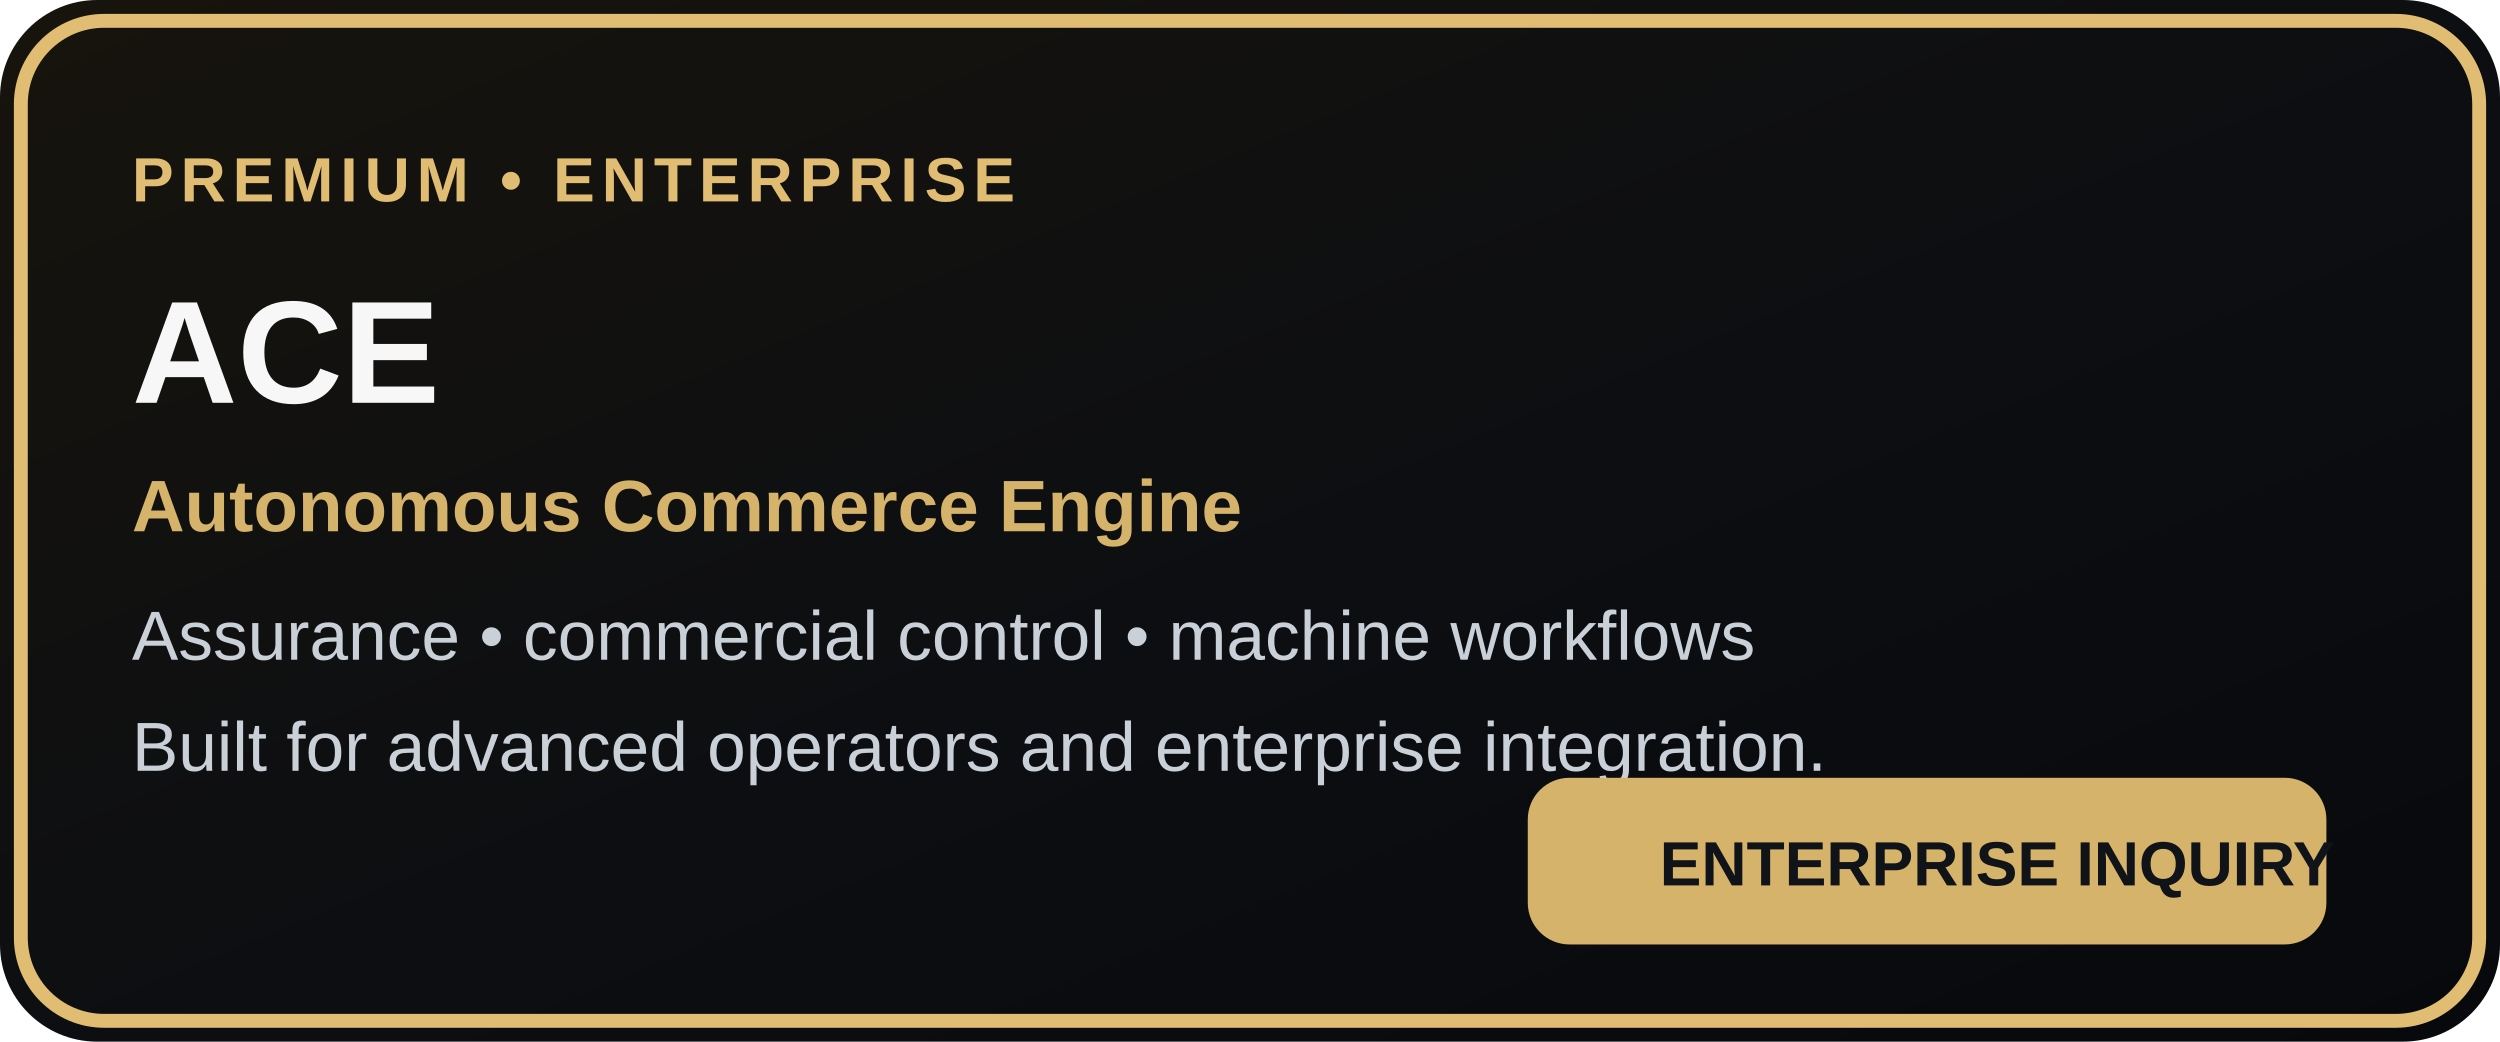
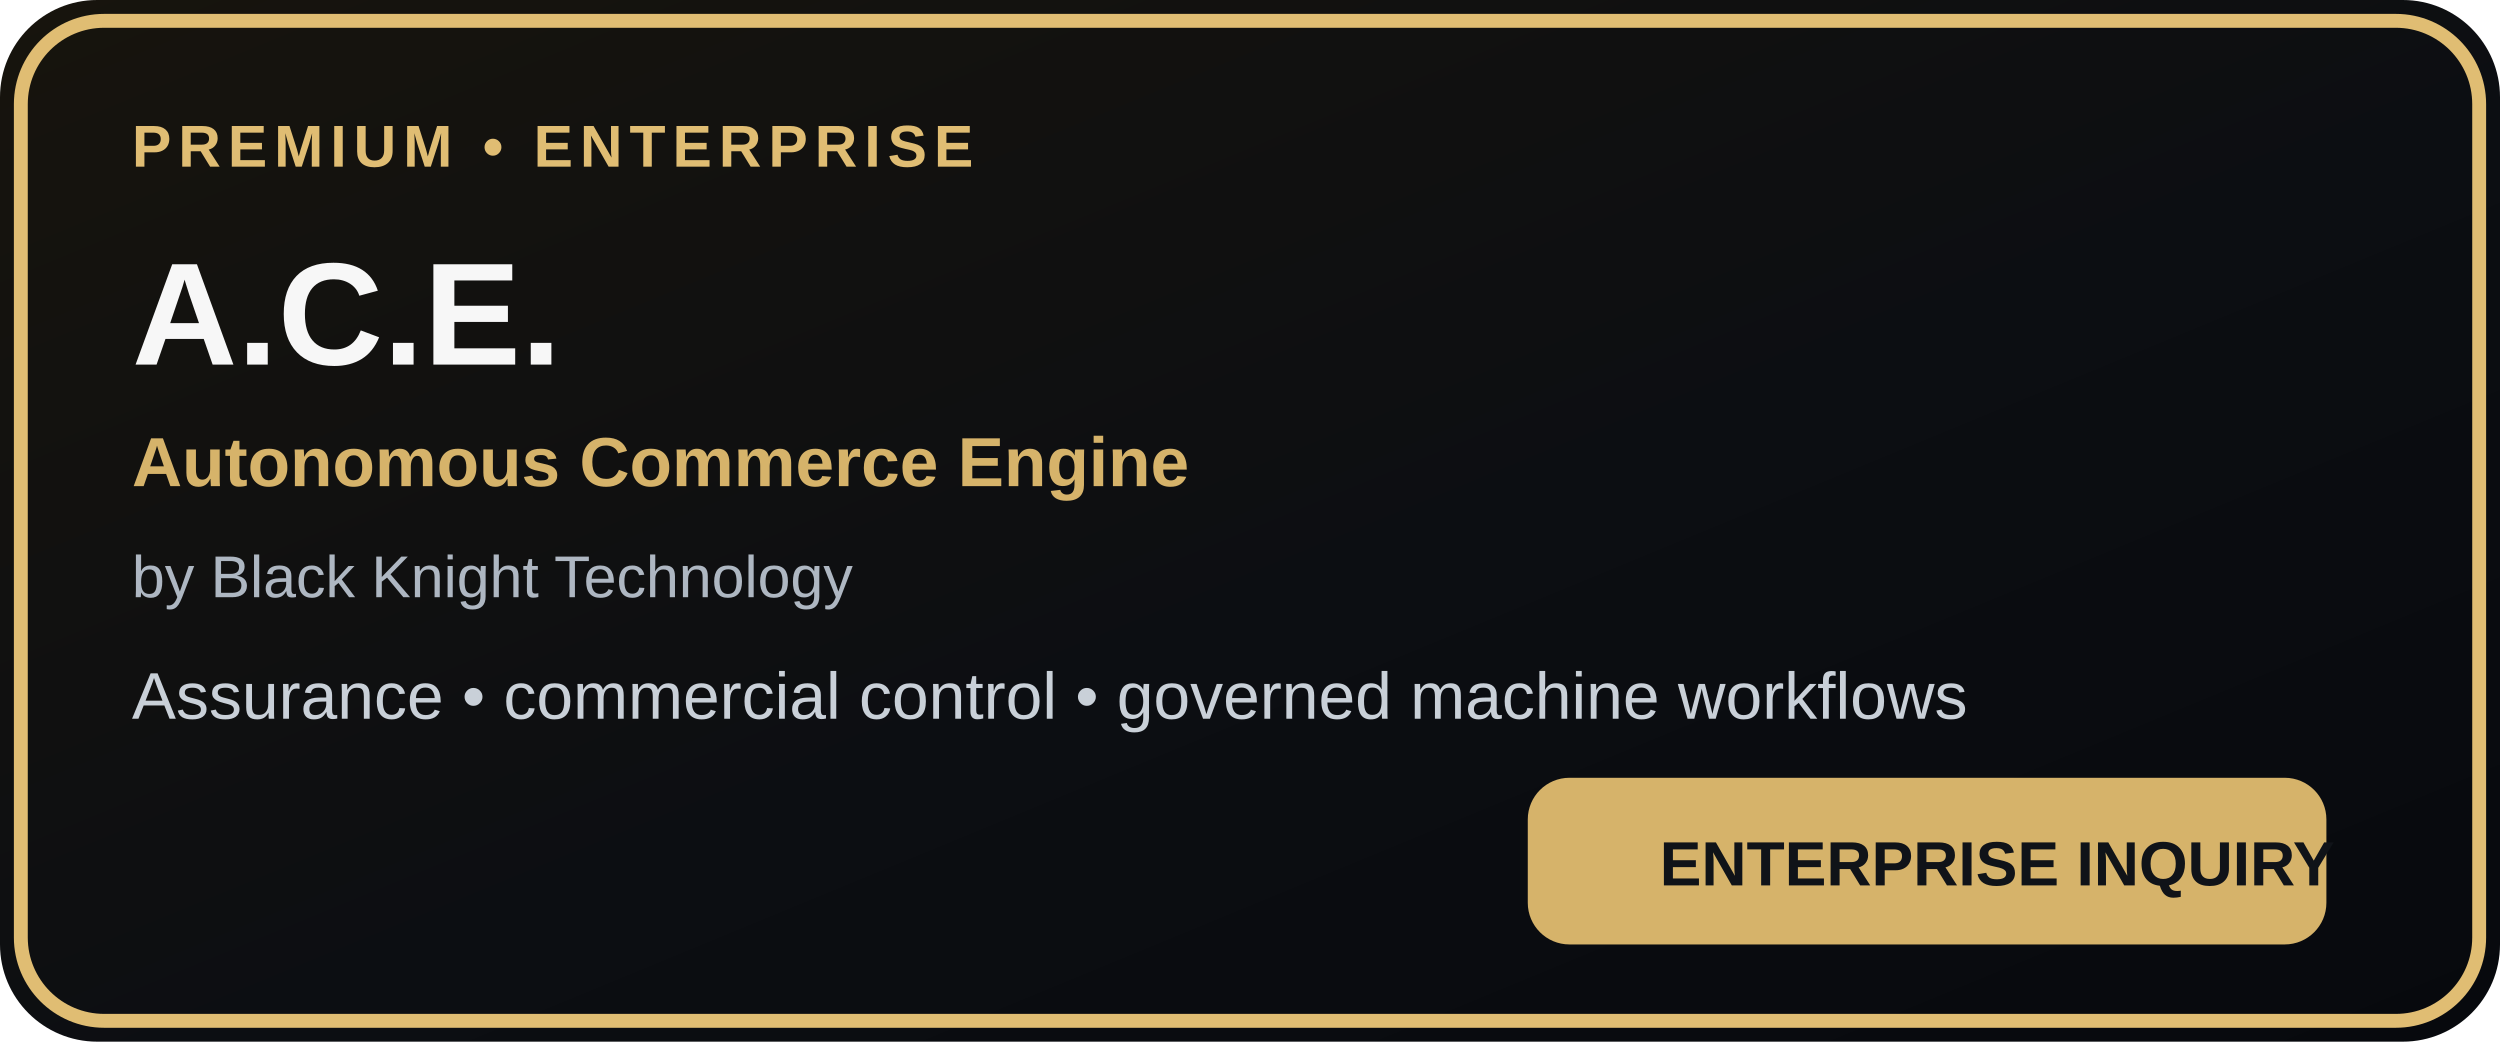
- <svg xmlns="http://www.w3.org/2000/svg" width="720" height="300" viewBox="0 0 720 300" role="img" aria-label="ACE Autonomous Commerce Engine premium enterprise product">
+ <svg xmlns="http://www.w3.org/2000/svg" width="720" height="300" viewBox="0 0 720 300" role="img" aria-label="A.C.E. Autonomous Commerce Engine by Black Knight Technology premium enterprise product">
  <defs>
    <linearGradient id="b" x1="0" y1="0" x2="1" y2="1">
      <stop stop-color="#17140d" />
      <stop offset="0.55" stop-color="#0c0e12" />
      <stop offset="1" stop-color="#07090d" />
    </linearGradient>
  </defs>
  <rect width="720" height="300" rx="28" fill="url(#b)" />
  <rect x="6" y="6" width="708" height="288" rx="24" fill="none" stroke="#e0bd73" stroke-width="4" />
-   <text x="38" y="58" font-family="Arial" font-size="18" font-weight="700" fill="#e0bd73" letter-spacing="2">PREMIUM • ENTERPRISE</text>
-   <text x="38" y="116" font-family="Arial" font-size="42" font-weight="800" fill="#f7f7f7">ACE</text>
-   <text x="38" y="153" font-family="Arial" font-size="21" font-weight="700" fill="#d6b36a">Autonomous Commerce Engine</text>
-   <text x="38" y="190" font-family="Arial" font-size="20" fill="#c9d0d8">Assurance • commercial control • machine workflows</text>
-   <text x="38" y="222" font-family="Arial" font-size="20" fill="#c9d0d8">Built for advanced operators and enterprise integration.</text>
+   <text x="38" y="48" font-family="Arial" font-size="17" font-weight="700" fill="#e0bd73" letter-spacing="2">PREMIUM • ENTERPRISE</text>
+   <text x="38" y="105" font-family="Arial" font-size="42" font-weight="800" fill="#f7f7f7">A.C.E.</text>
+   <text x="38" y="140" font-family="Arial" font-size="20" font-weight="700" fill="#d6b36a">Autonomous Commerce Engine</text>
+   <text x="38" y="172" font-family="Arial" font-size="17" fill="#aeb7c2">by Black Knight Technology</text>
+   <text x="38" y="207" font-family="Arial" font-size="19" fill="#c9d0d8">Assurance • commercial control • governed machine workflows</text>
  <rect x="440" y="224" width="230" height="48" rx="12" fill="#d6b36a" />
  <text x="478" y="255" font-family="Arial" font-size="18" font-weight="800" fill="#101318">ENTERPRISE INQUIRY</text>
</svg>
